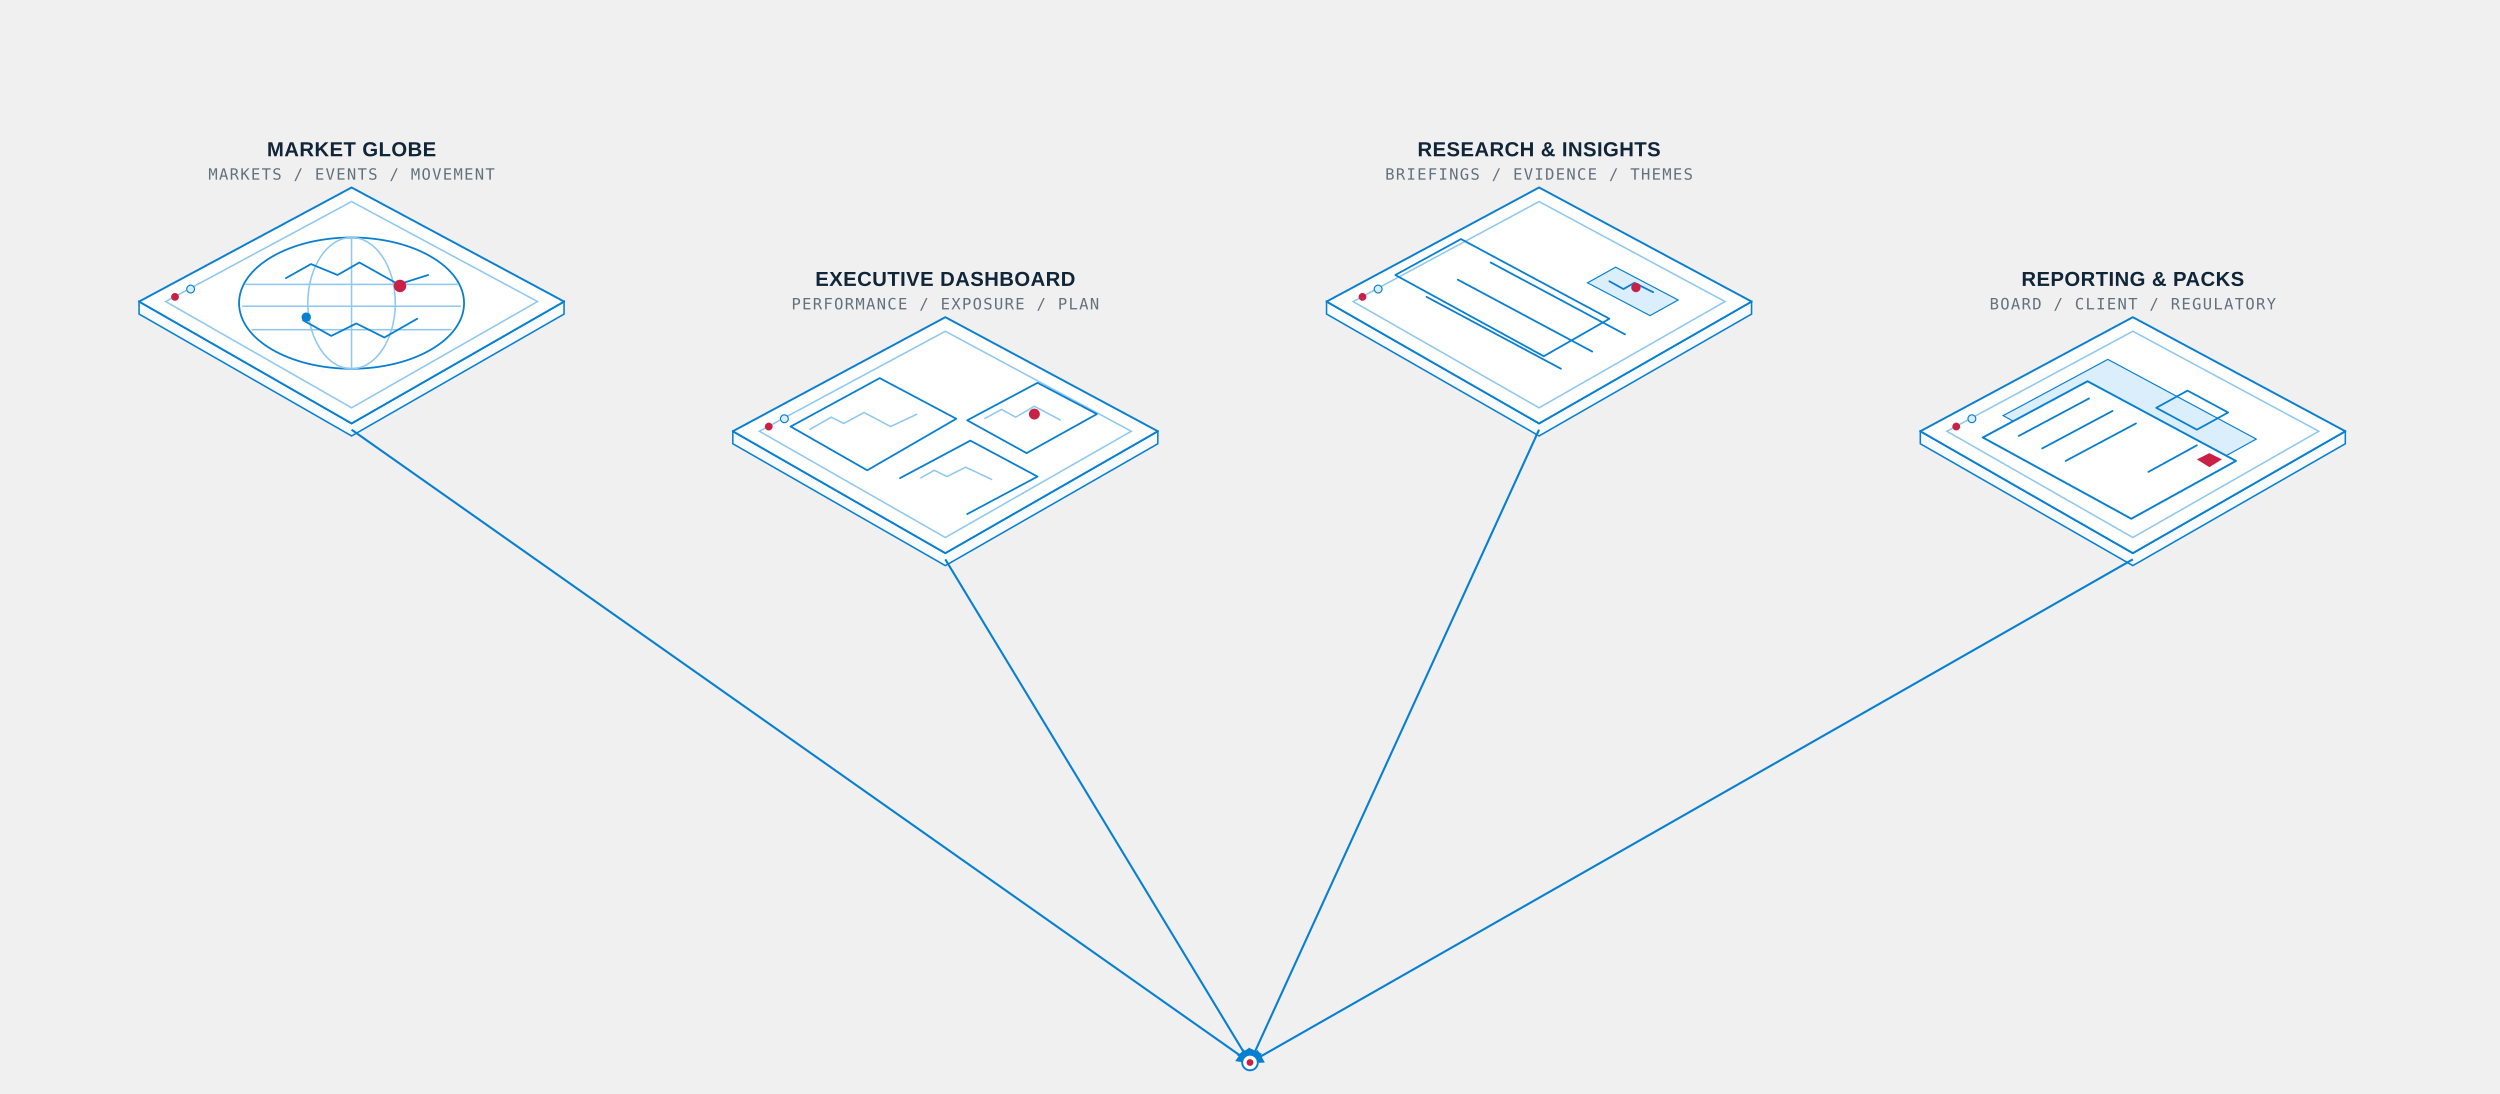
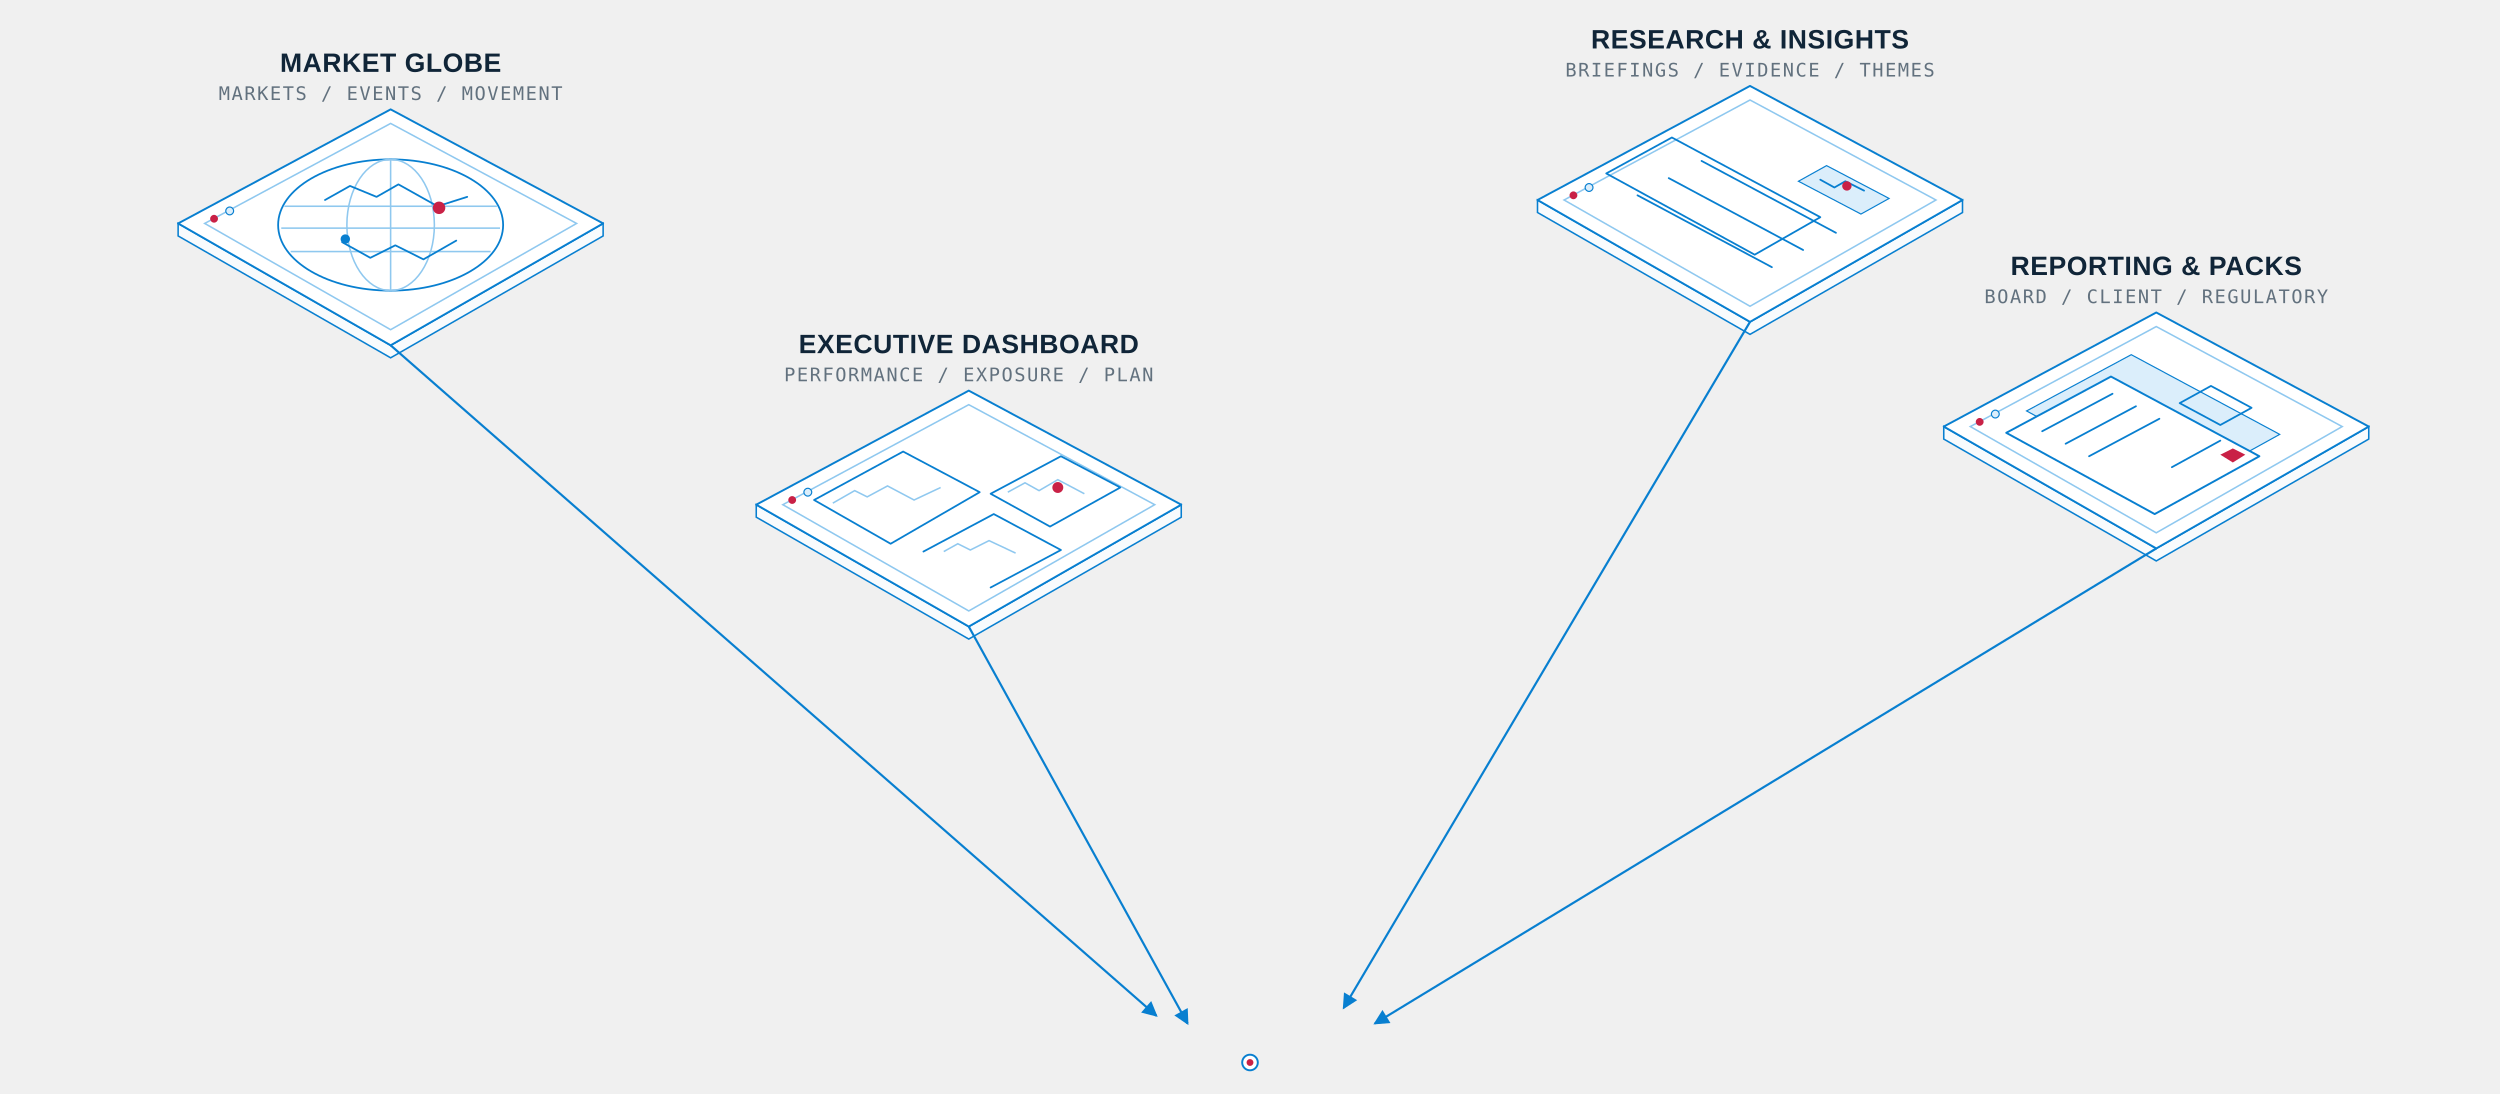
<svg xmlns="http://www.w3.org/2000/svg" viewBox="0 0 1600 700" role="img" aria-labelledby="title desc">
  <defs>
    <style>
-       .edge{fill:#fff;stroke:#087fd0;stroke-width:1.25;stroke-linejoin:round}.side{fill:#f8fbfd;stroke:#087fd0;stroke-width:1}.line{fill:none;stroke:#087fd0;stroke-width:1.15;stroke-linecap:round;stroke-linejoin:round}.soft{fill:none;stroke:#8fc8ef;stroke-width:1}.faint{fill:#dbeefb;stroke:#087fd0;stroke-width:.75}.ink{fill:#102538}.blue{fill:#087fd0}.red{fill:#c92146}.label{font:600 13px Arial,Helvetica,sans-serif;letter-spacing:.02em;fill:#102538}.micro{font:10px 'SFMono-Regular',Consolas,monospace;letter-spacing:.08em;fill:#62717e}.microblue{font:10px 'SFMono-Regular',Consolas,monospace;letter-spacing:.08em;fill:#087fd0}.pointer{fill:none;stroke:#087fd0;stroke-width:1.35;marker-end:url(#arrow)}
+       .edge{fill:#fff;stroke:#087fd0;stroke-width:1.25;stroke-linejoin:round}.side{fill:#f8fbfd;stroke:#087fd0;stroke-width:1}.line{fill:none;stroke:#087fd0;stroke-width:1.15;stroke-linecap:round;stroke-linejoin:round}.soft{fill:none;stroke:#8fc8ef;stroke-width:1}.faint{fill:#dbeefb;stroke:#087fd0;stroke-width:.75}.ink{fill:#102538}.blue{fill:#087fd0}.red{fill:#c92146}.label{font:600 17px Arial,Helvetica,sans-serif;letter-spacing:.02em;fill:#102538}.micro{font:12px 'SFMono-Regular',Consolas,monospace;letter-spacing:.08em;fill:#62717e}.microblue{font:12px 'SFMono-Regular',Consolas,monospace;letter-spacing:.08em;fill:#087fd0}.pointer{fill:none;stroke:#087fd0;stroke-width:1.4;marker-end:url(#arrow)}
    </style>
    <marker id="arrow" viewBox="0 0 8 8" refX="7" refY="4" markerWidth="7" markerHeight="7" orient="auto">
      <path d="M0 0 8 4 0 8Z" fill="#087fd0" />
    </marker>
    <symbol id="tile" overflow="visible">
      <path class="side" d="M-136 73 0 151 136 73v8L0 159-136 81Z" />
      <path class="edge" d="M0 0 136 73 0 151-136 73Z" />
      <path class="soft" d="M-119 73 0 9 119 73 0 141Z" />
      <circle cx="-113" cy="70" r="2.5" class="red" />
      <circle cx="-103" cy="65" r="2.5" class="faint" />
    </symbol>
  </defs>
-   <g id="market-globe" transform="translate(225 120)">
+   <g id="market-globe" transform="translate(250 70)">
    <use href="#tile" />
-     <text class="label" x="0" y="-20" text-anchor="middle">MARKET GLOBE</text>
-     <text class="micro" x="0" y="-5" text-anchor="middle">MARKETS / EVENTS / MOVEMENT</text>
+     <text class="label" x="0" y="-24" text-anchor="middle">MARKET GLOBE</text>
+     <text class="micro" x="0" y="-6" text-anchor="middle">MARKETS / EVENTS / MOVEMENT</text>
    <ellipse cx="0" cy="74" rx="72" ry="42" class="line" />
    <ellipse cx="0" cy="74" rx="28" ry="42" class="soft" />
    <path class="soft" d="M-68 62h136M-70 76h140M-64 91h128M0 32v84" />
    <path class="line" d="m-42 58 16-9 17 7 14-8 25 14 19-6M-31 85l18 10 16-8 18 9 21-12" />
    <circle cx="31" cy="63" r="4" class="red" />
    <circle cx="-29" cy="83" r="3" class="blue" />
  </g>
-   <path class="pointer" d="M225 275L800 680" />
-   <g id="executive-dashboard" transform="translate(605 203)">
+   <path class="pointer" d="M250 221L740 650" />
+   <g id="research-insights" transform="translate(1120 55)">
    <use href="#tile" />
-     <text class="label" x="0" y="-20" text-anchor="middle">EXECUTIVE DASHBOARD</text>
-     <text class="micro" x="0" y="-5" text-anchor="middle">PERFORMANCE / EXPOSURE / PLAN</text>
-     <path class="line" d="M-99 70-42 39 7 65-50 98ZM14 66l45-24 38 20-45 25ZM-29 103l45-24 43 23-45 24" />
-     <path class="soft" d="m-87 72 14-8 8 4 13-7 17 9 17-8M25 65l11-6 9 5 12-7 17 9M-16 103l9-5 8 4 12-6 17 8" />
-     <circle cx="57" cy="62" r="3.5" class="red" />
-   </g>
-   <path class="pointer" d="M605 358L800 680" />
-   <g id="research-insights" transform="translate(985 120)">
-     <use href="#tile" />
-     <text class="label" x="0" y="-20" text-anchor="middle">RESEARCH &amp; INSIGHTS</text>
-     <text class="micro" x="0" y="-5" text-anchor="middle">BRIEFINGS / EVIDENCE / THEMES</text>
+     <text class="label" x="0" y="-24" text-anchor="middle">RESEARCH &amp; INSIGHTS</text>
+     <text class="micro" x="0" y="-6" text-anchor="middle">BRIEFINGS / EVIDENCE / THEMES</text>
    <path class="line" d="m-92 56 42-23 95 51-42 24ZM-72 70 14 116M-52 59l86 46M-31 48l86 46" />
    <path class="faint" d="m49 51 40 21-18 10-40-21Z" />
    <path class="line" d="m45 60 9 5 7-4 12 6" />
    <circle cx="62" cy="64" r="3" class="red" />
  </g>
-   <path class="pointer" d="M985 275L800 680" />
-   <g id="reporting-packs" transform="translate(1365 203)">
+   <path class="pointer" d="M1120 206L860 645" />
+   <g id="reporting-packs" transform="translate(1380 200)">
    <use href="#tile" />
-     <text class="label" x="0" y="-20" text-anchor="middle">REPORTING &amp; PACKS</text>
-     <text class="micro" x="0" y="-5" text-anchor="middle">BOARD / CLIENT / REGULATORY</text>
+     <text class="label" x="0" y="-24" text-anchor="middle">REPORTING &amp; PACKS</text>
+     <text class="micro" x="0" y="-6" text-anchor="middle">BOARD / CLIENT / REGULATORY</text>
    <path class="faint" d="m-83 63 67-36 95 51-67 37Z" />
    <path class="edge" d="m-96 77 67-36 95 51-67 37Z" />
    <path class="line" d="m-73 76 45-24M-58 84l45-24M-43 92 2 68M10 99l31-17" />
    <path class="line" d="m15 58 20-11 26 14-20 11Z" />
    <path class="red" d="m49 87 8 4-8 5-8-5Z" />
  </g>
-   <path class="pointer" d="M1365 358L800 680" />
+   <path class="pointer" d="M1380 351L880 655" />
+   <g id="executive-dashboard" transform="translate(620 250)">
+     <use href="#tile" />
+     <text class="label" x="0" y="-24" text-anchor="middle">EXECUTIVE DASHBOARD</text>
+     <text class="micro" x="0" y="-6" text-anchor="middle">PERFORMANCE / EXPOSURE / PLAN</text>
+     <path class="line" d="M-99 70-42 39 7 65-50 98ZM14 66l45-24 38 20-45 25ZM-29 103l45-24 43 23-45 24" />
+     <path class="soft" d="m-87 72 14-8 8 4 13-7 17 9 17-8M25 65l11-6 9 5 12-7 17 9M-16 103l9-5 8 4 12-6 17 8" />
+     <circle cx="57" cy="62" r="3.5" class="red" />
+   </g>
+   <path class="pointer" d="M620 401L760 655" />
  <g id="hub-dock">
    <circle cx="800" cy="680" r="5" class="edge" />
    <circle cx="800" cy="680" r="2.2" class="red" />
  </g>
</svg>
